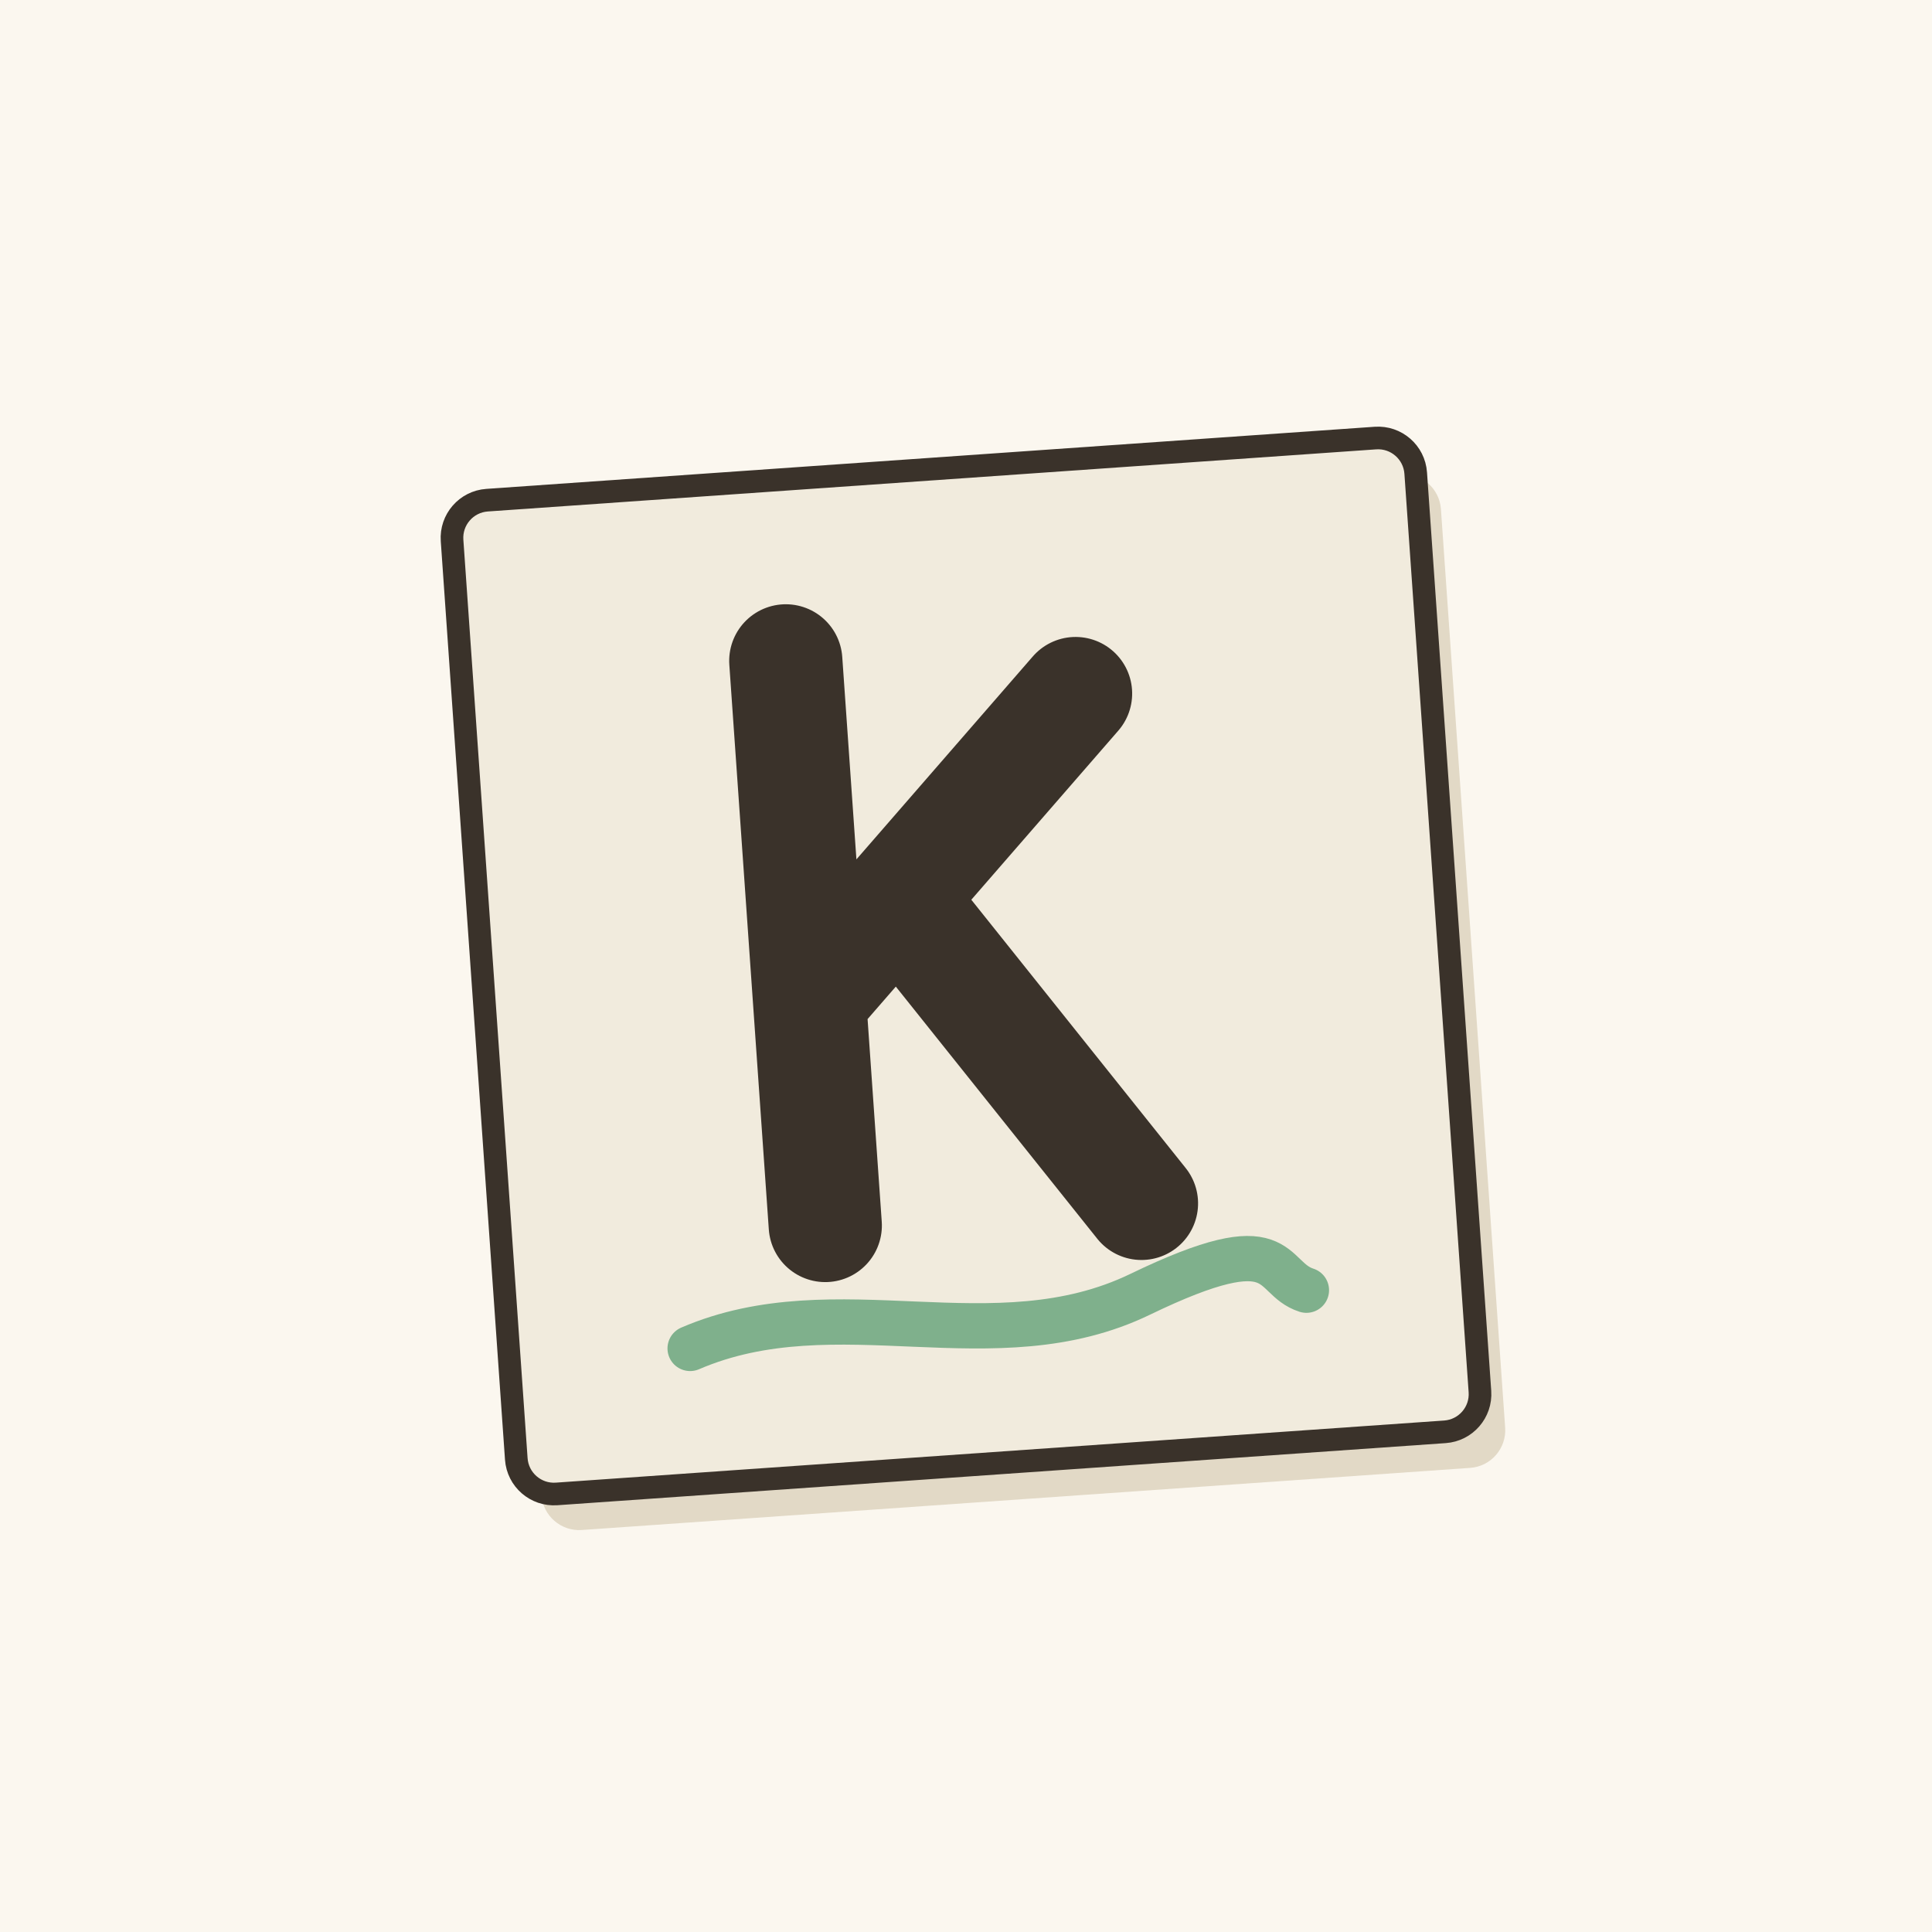
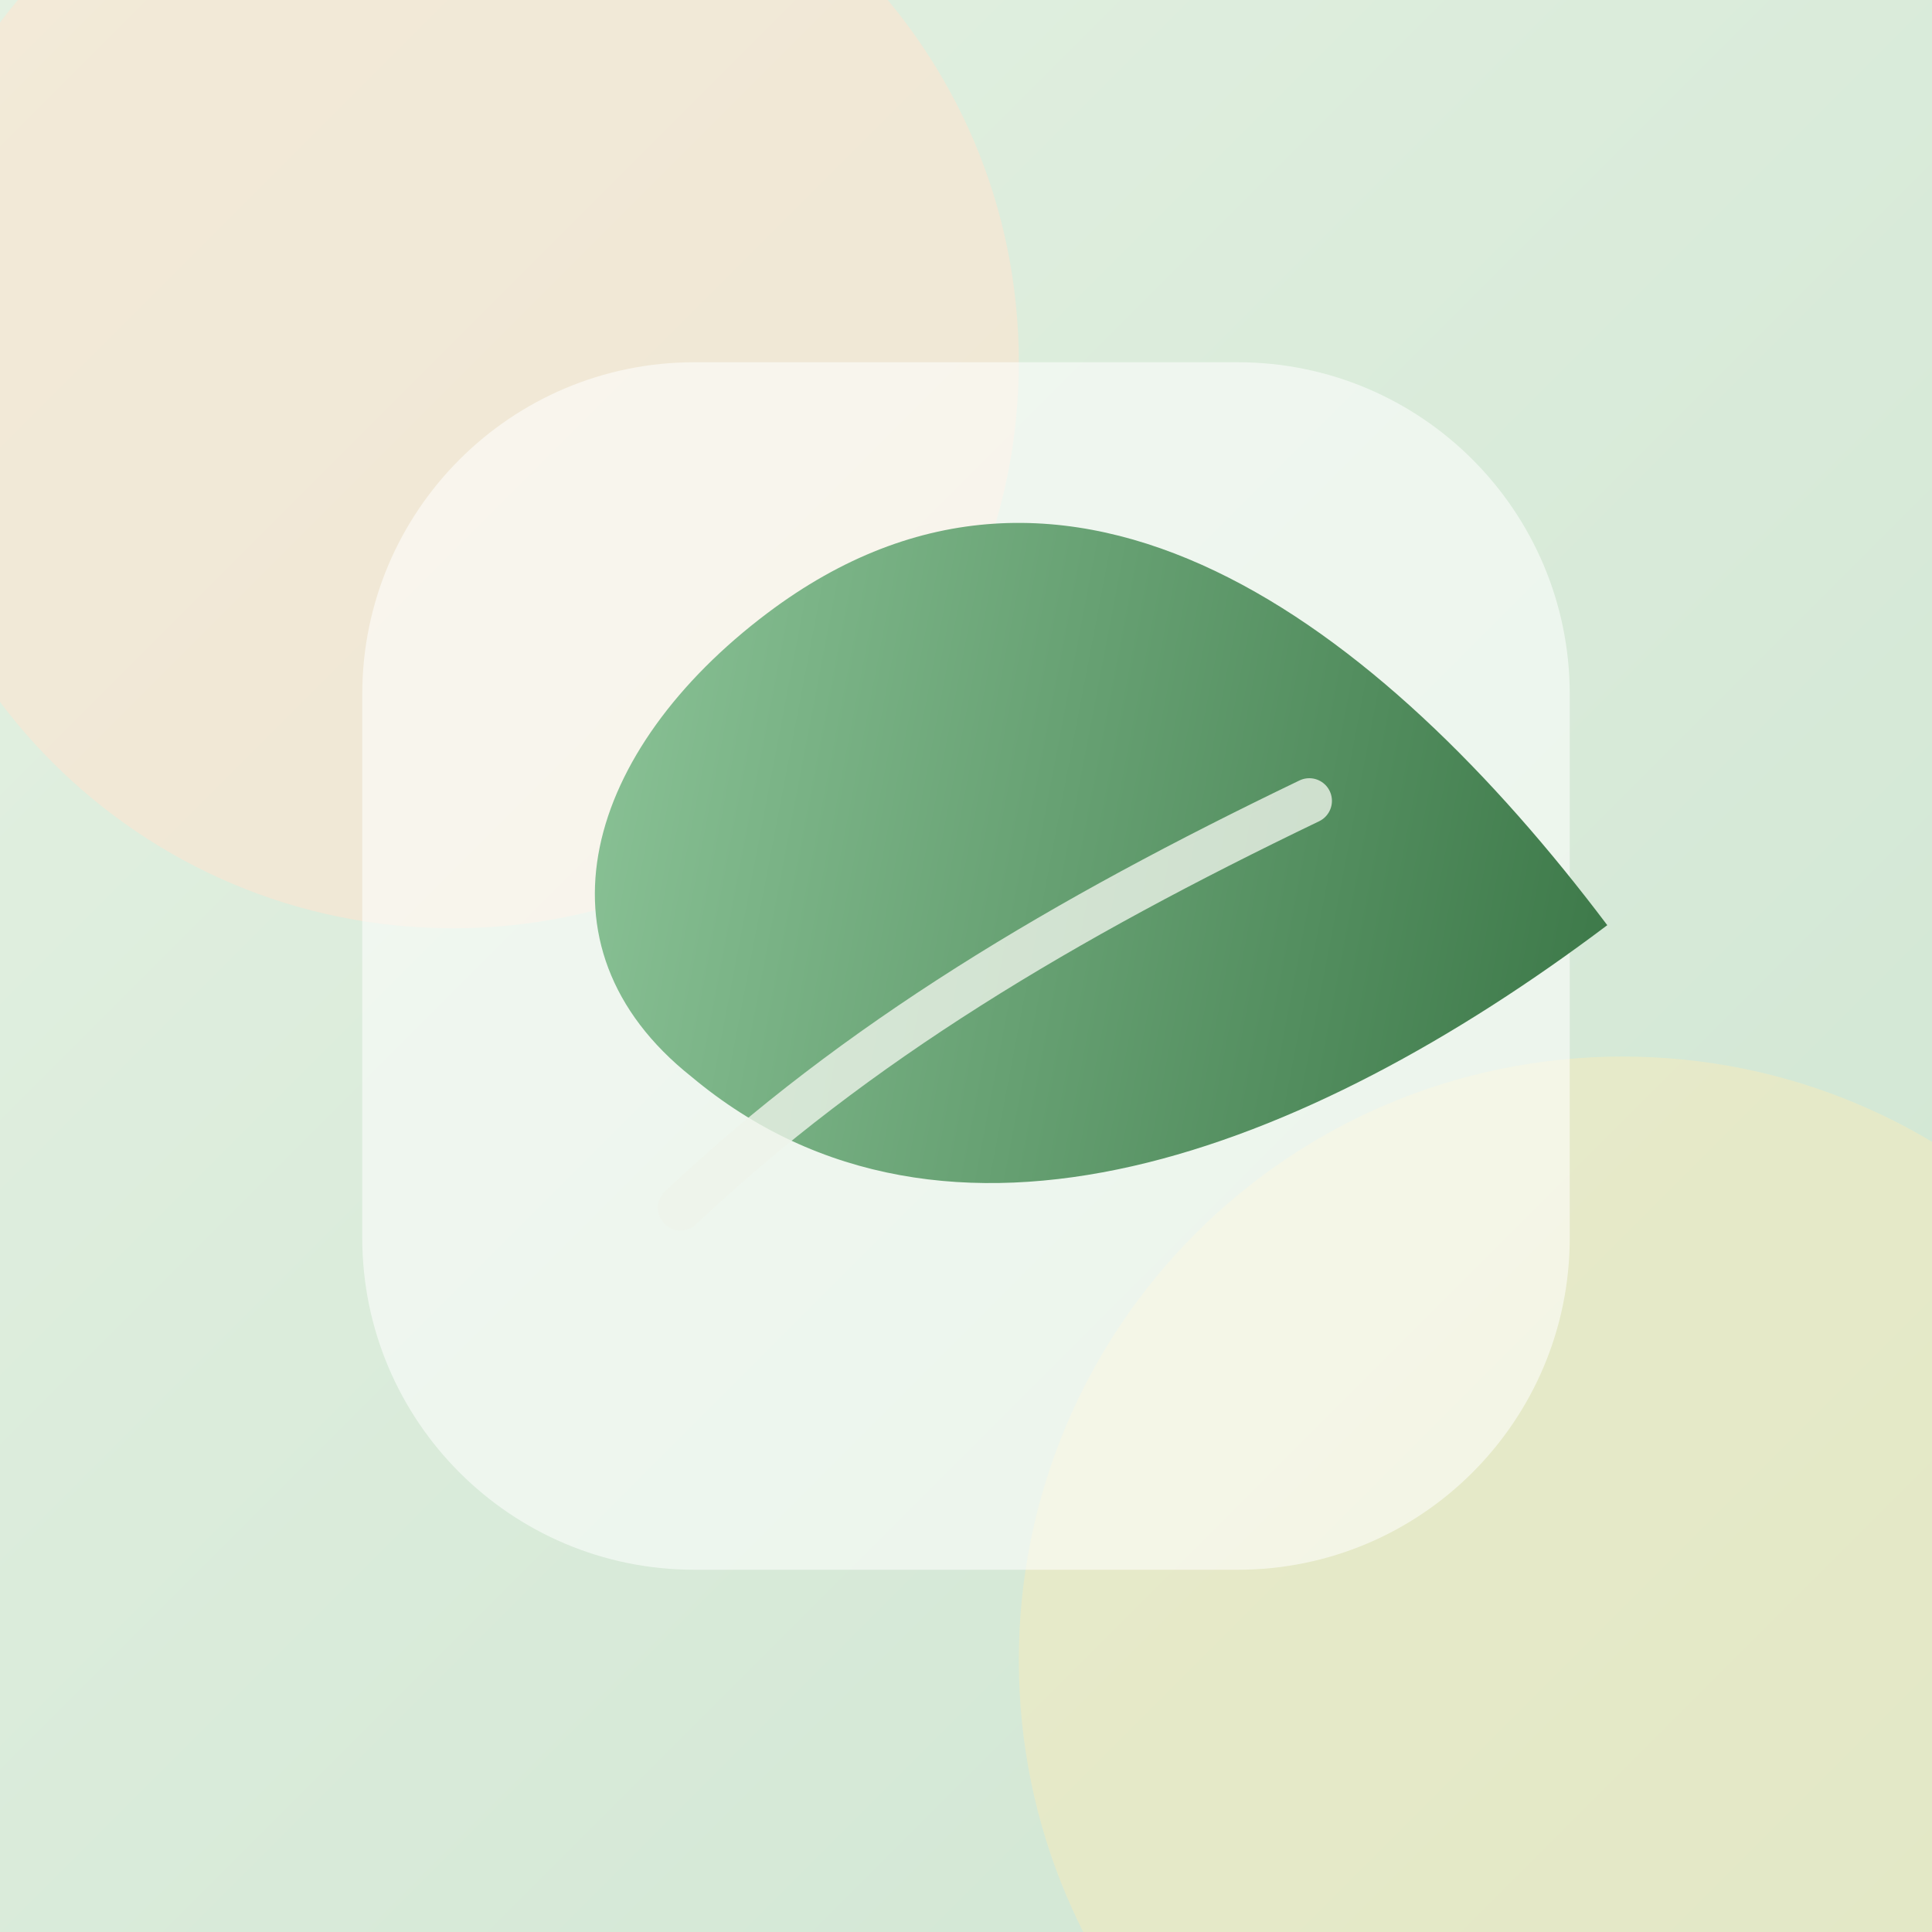
<svg xmlns="http://www.w3.org/2000/svg" viewBox="0 0 512 512">
-   <rect width="512" height="512" fill="#FBF7EF" />
-   <g transform="rotate(-4 256 256)">
-     <rect x="128" y="124" width="256" height="264" rx="10" fill="#E2D9C6" transform="translate(6 10)" />
-     <rect x="128" y="124" width="256" height="264" rx="10" fill="#F1EBDD" stroke="#3A322A" stroke-width="6" />
-     <path d="M214 172 v150 M214 262 l76 -76 M240 238 l58 84" fill="none" stroke="#3A322A" stroke-width="30" stroke-linecap="round" stroke-linejoin="round" />
-     <path d="M176 352 C 216 338, 256 362, 296 346 S 330 344, 340 348" fill="none" stroke="#7FB08C" stroke-width="12" stroke-linecap="round" />
+   <defs>
+     <linearGradient id="bg" x1="0" y1="0" x2="1" y2="1">
+       <stop offset="0" stop-color="#E4F1E2" />
+       <stop offset="1" stop-color="#CFE5D2" />
+     </linearGradient>
+     <linearGradient id="leaf" x1="0" y1="0" x2="1" y2="1">
+       <stop offset="0" stop-color="#8FC79B" />
+       <stop offset="1" stop-color="#3E7A4A" />
+     </linearGradient>
+   </defs>
+   <rect width="512" height="512" fill="url(#bg)" />
+   <circle cx="120" cy="96" r="150" fill="#FFE3CF" opacity=".55" />
+   <circle cx="430" cy="440" r="160" fill="#FBEBB8" opacity=".45" />
+   <rect x="96" y="96" width="320" height="320" rx="88" fill="#FFFFFF" opacity=".55" />
+   <g transform="rotate(8 256 256)">
+     <path d="M256 128 C 356 128 384 228 384 328 C 284 328 186 300 166 214 C 152 160 196 128 256 128 Z" transform="rotate(-45 275 228)" fill="url(#leaf)" />
+     <path d="M190 330 C 230 280 280 240 340 200" fill="none" stroke="#EEF4EA" stroke-width="12" stroke-linecap="round" opacity=".8" />
  </g>
</svg>
